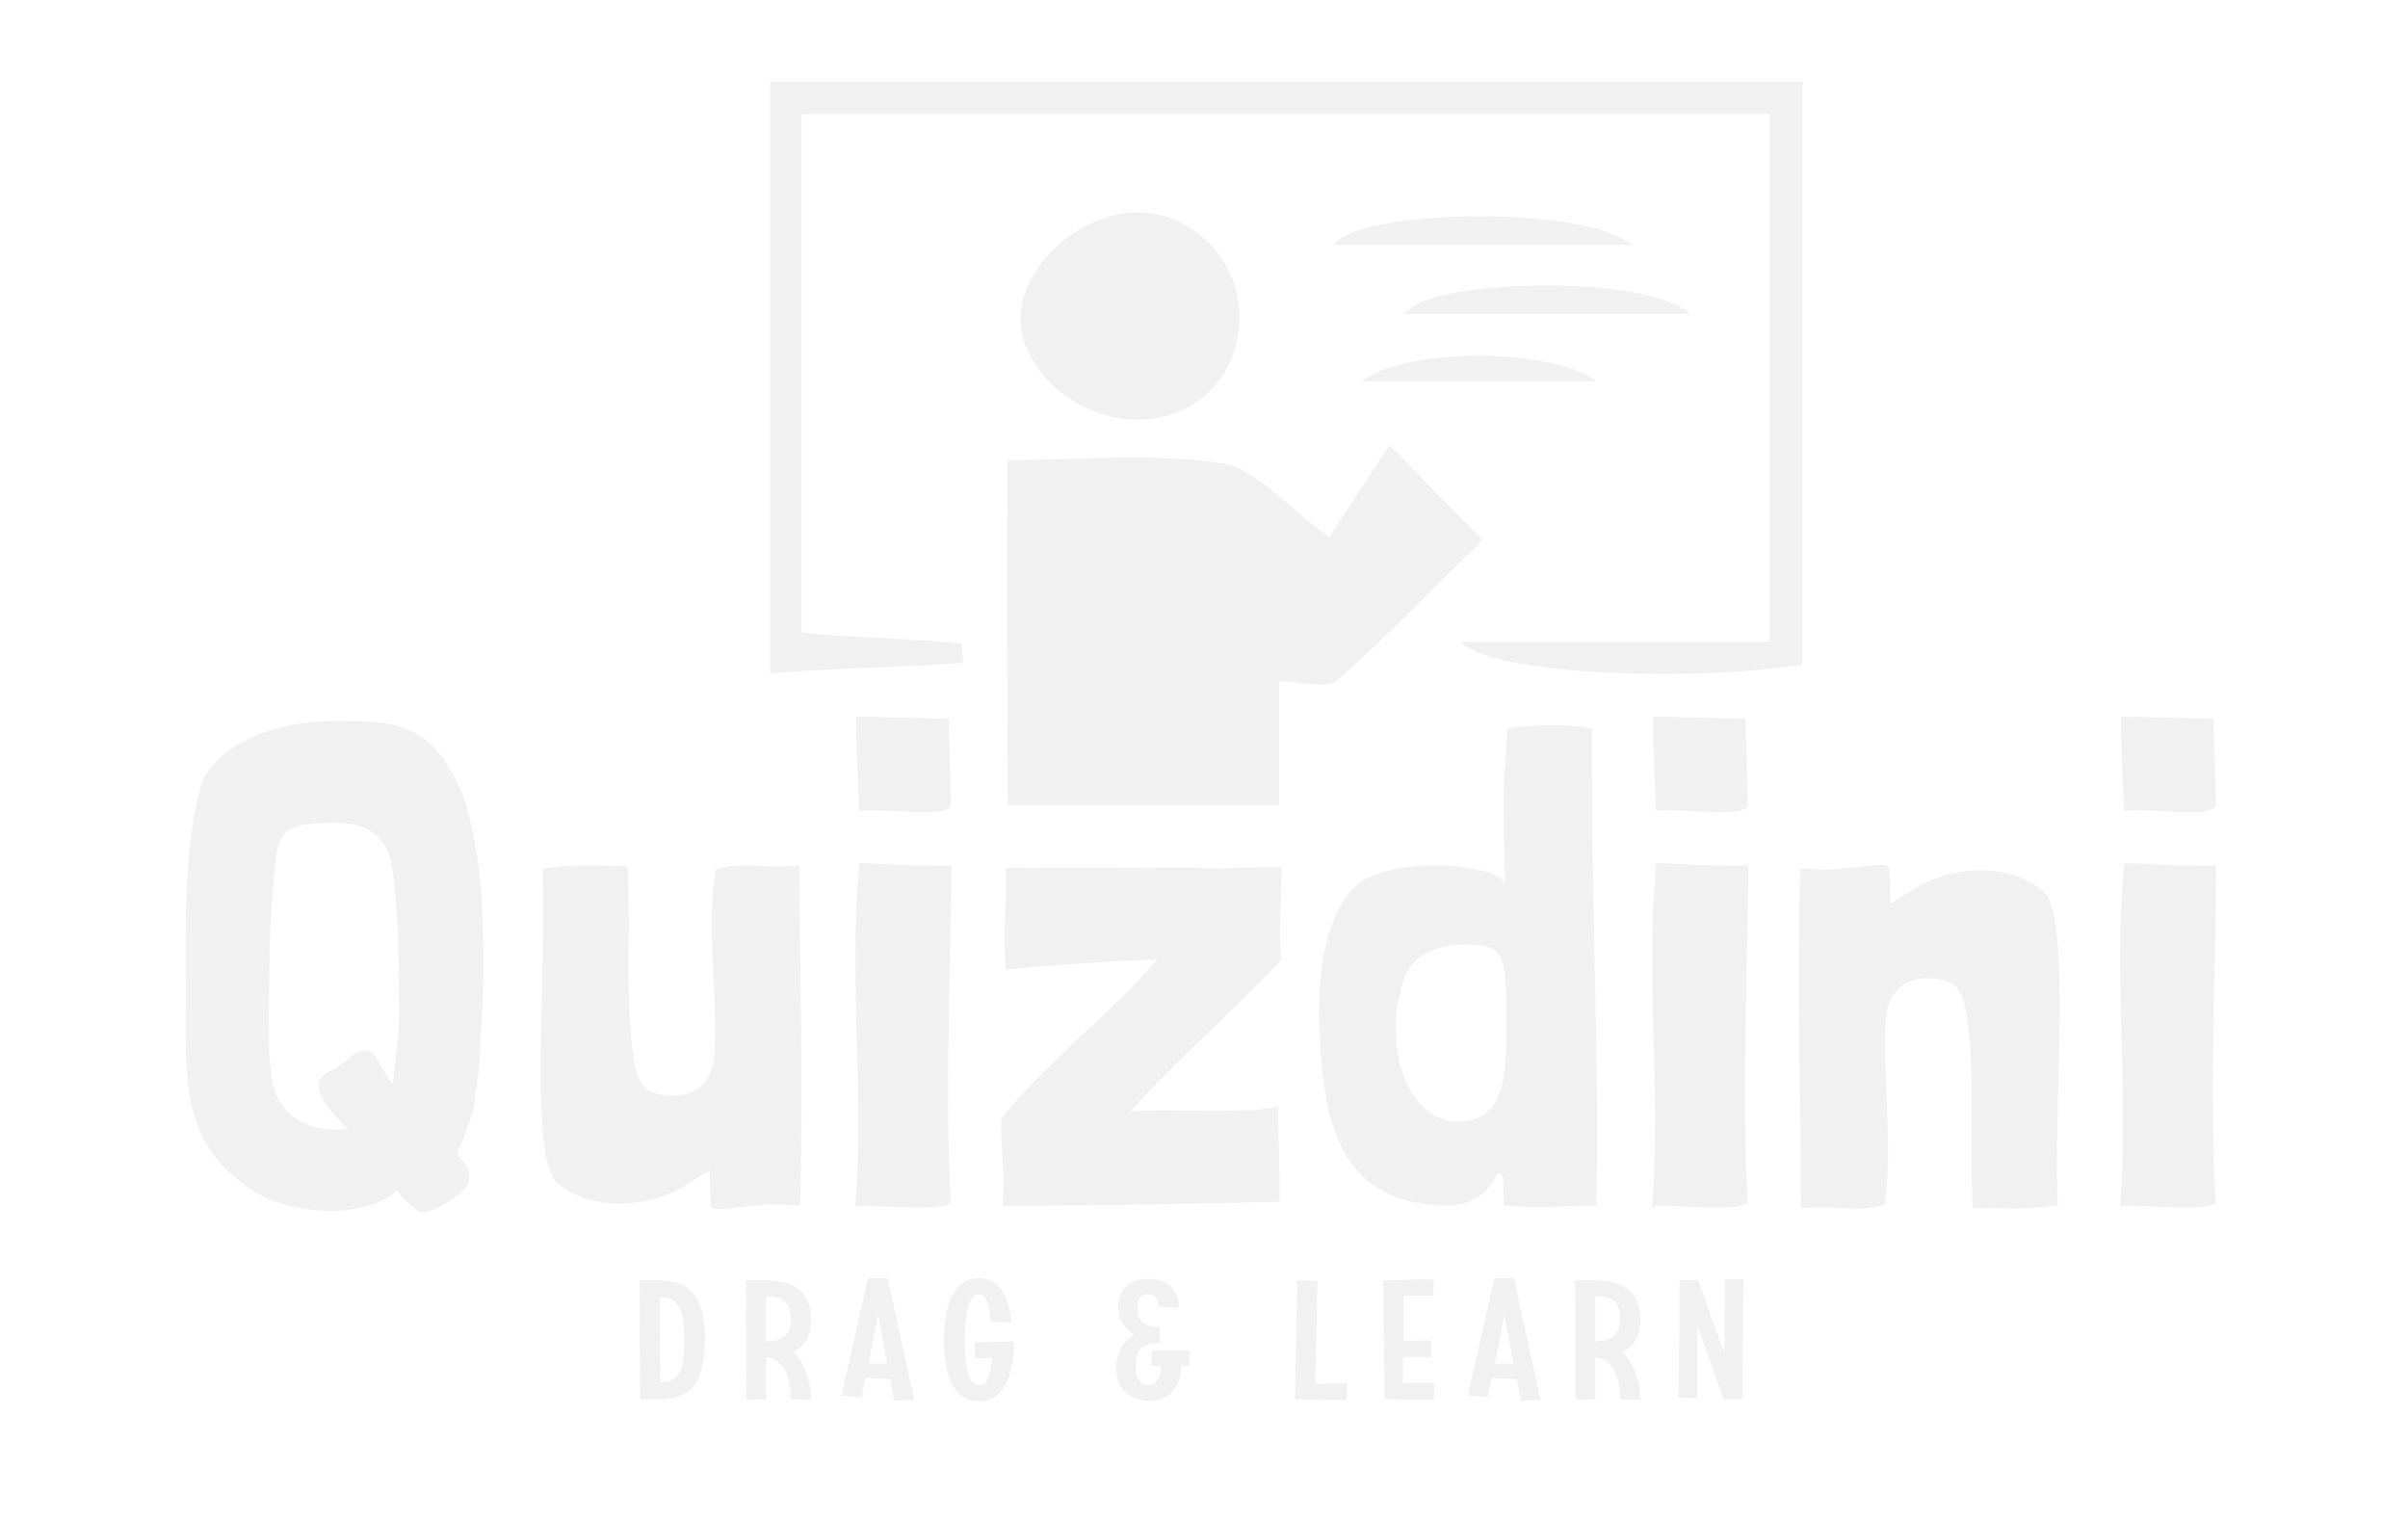
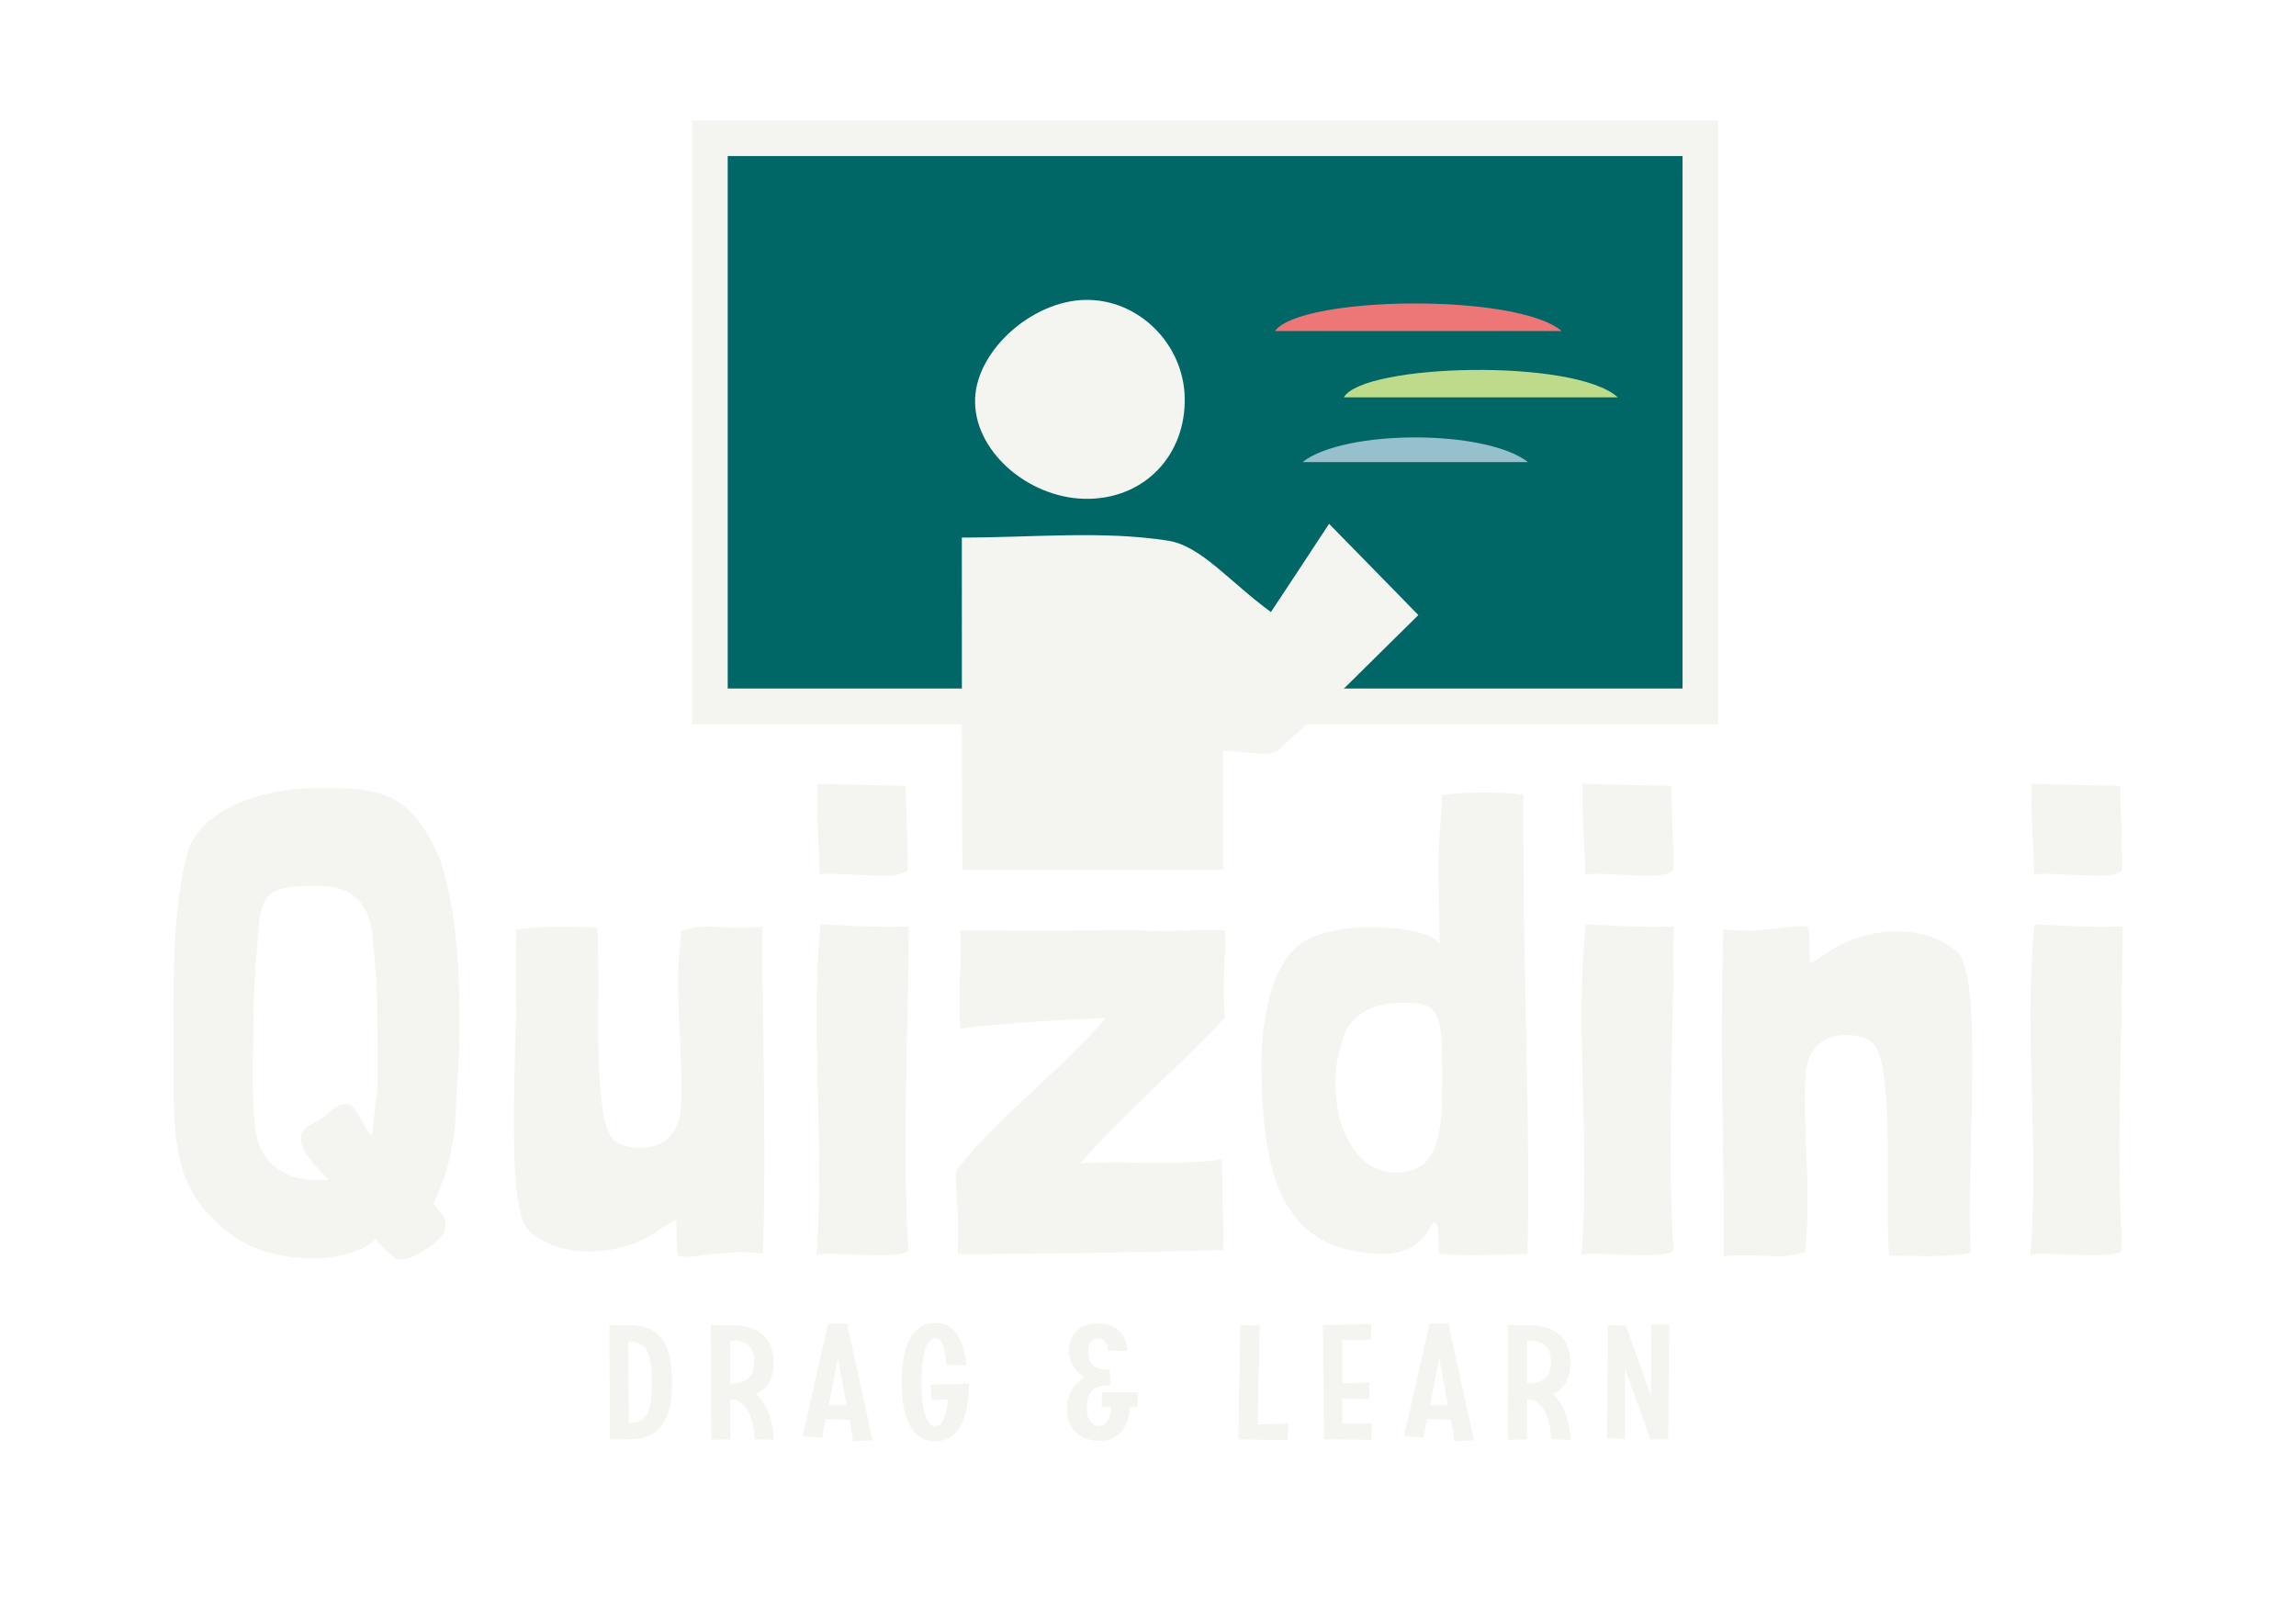
- <svg xmlns="http://www.w3.org/2000/svg" width="453" height="286" viewBox="0 0 453.3 286">
-   <style>.a{fill:#F1F1F2;}</style>
-   <rect width="453.3" height="286" fill="none" />
-   <path d="M88.9 209.3c-0.5 2-1.5 4.6-2.9 7.8 1.2 1.4 2.4 2.7 2.4 3.8 0 2.4-1.5 3.5-3.5 4.9 -1.4 0.9-3.6 2.3-5.5 2.3 -1 0-3.7-2.7-4.7-4.1 -2 2.4-8.7 4.2-14 3.8 -8.4-0.6-13.1-2.9-18-7.7 -8.6-8.2-7.7-19.8-7.7-32.4 0-11.9-0.6-27.5 2.8-39.8 2.4-7.2 12.7-12.3 25.7-12.3 11.9 0 18 0.6 23.8 14.3 2.9 9.2 3.7 19.7 3.7 30 0 5.2 0 8.2-0.4 13.3 -0.4 4.2-0.1 8.6-1.2 12.7C89.4 207 89.3 208.1 88.9 209.3zM73.9 203.8c0.4-1.7 0.6-6.4 1-8.1 0.4-3.7 0.1-11 0.1-14.8 0-6-0.3-9.6-0.9-15.7 -0.5-6.1-2.9-10.4-11-10.4 -9.7 0-10.9 1.2-11.5 9.9 -0.6 7.2-0.9 11.4-0.9 18.6 0 4.7-0.6 16.9 1 22 1.9 5.1 6.4 7.2 11.5 7.2 0.9 0 1.4 0 2.3-0.1 -1-1-1.9-2-2.8-2.9 -1.4-1.7-2.7-3.6-2.7-5.1 0-2.4 2.3-2.7 4.2-4.1 1.4-0.9 2.6-2.7 4.5-2.7C71 197.4 71.7 201.6 73.9 203.8z" class="a" />
-   <path d="M130.5 222.1c-7 5.1-18.7 6.4-25.7 0.4 -5.4-4.9-1.7-41.5-2.7-59.1 6-0.9 10-0.5 16-0.5 0.6 7.8-0.1 20.5 0.5 29.7 0.4 4.2 0.5 10.4 3.2 12.4 0.1 0.1 0.4 0.1 0.5 0.3 2.8 1.4 11.5 2.3 12.2-6.9 0.6-11.6-1.5-23.2 0.1-34.3v-0.5c5.9-1.7 7.7-0.1 15.9-0.8 0 21 0.8 41.6 0.1 64.1 -4.1-0.4-4.9-0.4-9 0 -1.4 0-7.7 1.3-7.7 0.1 -0.4-2.9-0.1-4.4-0.3-6.8C132.8 220.7 131.4 221.4 130.5 222.1z" class="a" />
-   <path d="M179.1 162.7v0.4c-0.1 20.6-1.3 42.6-0.1 63.2 -1.7 1.9-15.7 0.1-18 0.8 1.7-21.6-1.3-44.5 0.8-64.6v-0.1c0.6-0.1 2.7 0.1 3.6 0.1 2.2 0.1 6.1 0.4 11.6 0.3H179.1zM178.6 135.2c0 2.2 0.4 11.3 0.4 16.4 -1.5 2.3-10.6 0.5-17.3 0.9 0-5-0.6-9.9-0.5-17.7L178.6 135.2z" class="a" />
-   <path d="M241.2 180.6c-8.7 9.3-19.7 18.8-28.4 28.5 8.6-0.6 18.6 0.6 27.8-0.8 0 5.5 0.3 11.8 0.3 17.8 -15.7 0.4-35.8 0.8-52.1 0.8 0.4-9.9-0.6-11.3-0.3-16.4 8.2-10.6 20.7-19.7 29.3-30 -9 0.4-21.1 1-28.5 2 -0.6-9.3 0.4-11.6 0-19.2 13.8 0 26.4-0.1 35.6-0.1 2.7 0.6 15-0.5 16.4 0.1C241.2 170 240.6 175 241.2 180.6z" class="a" />
-   <path d="M283.6 137.1c0-0.4 10.5-1.2 16.1-0.1v8.4c0 28.5 1.4 57 0.8 81.5 -5.2 0-12.2 0.5-17.3-0.1 -0.1-0.1-0.1-0.5-0.1-0.9 0-1.7-0.1-2.3-0.1-4.2 -0.4-0.9-0.8-1.5-1.3-0.5 -2.6 5.1-7.2 6.1-11.9 5.5 -19.3-1.4-21.1-18.9-21.5-36.1 0-11.9 2.8-23.3 10.4-26 9.2-3.5 23.9-1.4 24.6 1.7 -0.5-24.1-0.1-17.7 0.4-27.8V137.1zM262.8 194.2c0 8.6 4.4 16.8 11.6 16.8 8.7 0 9.2-7.8 9.2-18.6 0-13.2-0.5-14.7-7.8-14.7 -7 0-11.3 3.1-12.2 9.1C262.8 189.2 262.8 191.7 262.8 194.2z" class="a" />
-   <path d="M329.1 162.7v0.4c-0.1 20.6-1.3 42.6-0.1 63.2 -1.7 1.9-15.7 0.1-18 0.8 1.7-21.6-1.3-44.5 0.8-64.6v-0.1c0.6-0.1 2.7 0.1 3.6 0.1 2.2 0.1 6.1 0.4 11.6 0.3H329.1zM328.6 135.2c0 2.2 0.4 11.3 0.4 16.4 -1.5 2.3-10.6 0.5-17.3 0.9 0-5-0.6-9.9-0.5-17.7L328.6 135.2z" class="a" />
-   <path d="M359 168.1c7-5.1 18.7-6.4 25.7-0.4 5.4 4.9 1.7 41.5 2.7 59.1 -6 0.9-10 0.5-16 0.5 -0.6-7.8 0.1-20.5-0.5-29.7 -0.4-4.2-0.5-10.4-3.2-12.4 -0.1-0.1-0.4-0.1-0.5-0.3 -2.8-1.4-11.5-2.3-12.2 6.9 -0.6 11.8 1.3 23-0.1 34.3v0.5c-5.9 1.7-7.7 0.1-15.9 0.8 0-21-0.8-41.6-0.1-64.1 4.1 0.4 4.9 0.4 9 0 1.4 0 7.7-1.3 7.7-0.1 0.4 2.9 0.1 4.4 0.3 6.8C356.7 169.5 358.1 168.7 359 168.1z" class="a" />
-   <path d="M417.2 162.7v0.4c-0.1 20.6-1.3 42.6-0.1 63.2 -1.7 1.9-15.7 0.1-18 0.8 1.7-21.6-1.3-44.5 0.8-64.6v-0.1c0.6-0.1 2.7 0.1 3.6 0.1 2.2 0.1 6.1 0.4 11.6 0.3H417.2zM416.7 135.2c0 2.2 0.4 11.3 0.4 16.4 -1.5 2.3-10.6 0.5-17.3 0.9 0-5-0.6-9.9-0.5-17.7L416.7 135.2z" class="a" />
-   <path d="M189.6 86.5c13.9 0 27.4-1.4 40.4 0.6 6.5 1 12.1 8.1 20.2 13.9 3.4-5.1 7.4-11.2 11.4-17.3 7.1 7.3 11.8 12 17.5 17.9 -8.7 8.5-17.7 17.8-27.4 26.4 -1.9 1.6-6.4 0.2-10.9 0.2 0 7 0 14.7 0 23.3 -17.6 0-34 0-51.1 0C189.6 129.9 189.6 108.8 189.6 86.5z" class="a" />
-   <path d="M213.8 39.9c10.4-0.2 19.3 8.6 19.5 19.2 0.2 11.1-7.6 19.5-18.6 19.8 -11.4 0.3-22.3-8.8-22.6-18.8C191.9 50.4 202.9 40.1 213.8 39.9z" class="a" />
-   <path d="M339.3 125c-22.8 3.5-59.1 1.7-64.4-4.3 19.8 0 38.5 0 58.2 0 0-33.7 0-66.2 0-99.3 -51.1 0-130.4 0-182.2 0 0 32.5 0 64.7 0 97.5 3.1 0.7 26.9 1.5 30.1 2.2 0.1 1.2 0.2 2.3 0.3 3.5 -4.9 0.7-30.3 1.3-36.3 2.1 0-37.6 0-74 0-111.4 54.9 0 138.2 0 194.3 0C339.3 51.5 339.3 87.9 339.3 125z" class="a" />
-   <path d="M307.2 46c-19.9 0-37.7 0-56.2 0C256.1 39.1 298.4 38.5 307.2 46z" class="a" />
-   <path d="M318.2 59c-17.8 0-35.6 0-53.7 0C268.3 52.4 309.8 51.3 318.2 59z" class="a" />
-   <path d="M256.3 71.7c8.1-6.4 35.8-6.5 44.2 0C285.3 71.7 271.8 71.7 256.3 71.7z" class="a" />
-   <path d="M124.2 240.9c6.4 0 8.5 4.1 8.5 11.2 0 7.1-2.1 11.2-8.5 11.2h-3.7l-0.1-22.4H124.2zM124.3 260.1c4.1 0 4.5-3.1 4.5-8 0-4.9-0.5-8-4.6-8L124.3 260.1z" class="a" />
-   <path d="M152.7 263.4l-3.8-0.1c0-4.9-2.1-7.9-4.7-7.9v7.9l-3.7 0.1 -0.1-22.5h3.8c6.4 0 8.5 3.3 8.5 7.4 0 2.6-0.8 4.9-3.4 6.1C151.8 256.8 152.7 260.6 152.7 263.4zM144.2 243.9v8.5c2.6 0 4.7-1 4.7-4.2C148.9 244.5 146.7 243.9 144.2 243.9z" class="a" />
-   <path d="M167.6 259.5l-4.7-0.2 -0.7 3.6 -3.8-0.3 5-22.1h3.7l5 22.9 -3.8 0.2L167.6 259.5zM167 256.6l-1.7-9.2 -1.8 9.2L167 256.6z" class="a" />
-   <path d="M190.9 252.4c0 4.6-1.1 11.3-6.6 11.3 -4.5 0-6.6-4.4-6.6-11.6 0-7.1 2.1-11.6 6.6-11.6 3.8 0 5.5 3.1 6.1 8.3l-3.9-0.1c-0.3-3-0.7-5.2-2.2-5.2 -2 0-2.7 4-2.7 8.6 0 4.6 0.6 8.6 2.7 8.6 1.5 0 2.2-2.2 2.5-5.2l-3.2 0.1 -0.2-3L190.9 252.4z" class="a" />
-   <path d="M223.9 257h-1.5c0 3.6-2.1 6.4-5.5 6.6 -0.2 0-0.4 0-0.5 0h-0.1 -0.1c-0.4 0-0.7 0-1.1-0.1 -3-0.5-5-2.8-5-6.1 0-2.3 1-4.9 3.4-6.2 -2-1.7-3-2.9-3-5.2 0-3.4 2.2-5.4 5.6-5.4h0.1 0.1c3.4 0 5.6 2 5.6 5.4l-3.8-0.1c0-1.3-0.5-2.3-2-2.4 -1.5 0-2 1.2-2 2.4 0 1.9 0.4 3.8 4.2 3.8l0.1 3c-3.8 0-4.6 1.6-4.6 4.7 0 2.1 1 3.2 2.4 3.3 1.4-0.1 2.3-1.6 2.4-3.7l-1.9 0 0.1-2.9 7.1 0L223.9 257z" class="a" />
-   <path d="M253.6 260.2l-0.1 3.3 -9.7-0.2 0.4-22.4 3.8 0.1 -0.4 19.4L253.6 260.2z" class="a" />
-   <path d="M270 260.3l-0.1 3.1 -9.3-0.1 -0.2-22.4 9.5-0.2 -0.1 3.1 -5.6 0 0 8.5 5.2-0.1 0 3.2 -5.3-0.1 0 4.9H270z" class="a" />
-   <path d="M285.5 259.5l-4.7-0.2 -0.7 3.6 -3.8-0.3 5-22.1h3.7l5 22.9 -3.8 0.2L285.5 259.5zM284.9 256.6l-1.7-9.2 -1.8 9.2L284.9 256.6z" class="a" />
-   <path d="M308.8 263.4l-3.8-0.1c0-4.9-2.1-7.9-4.7-7.9v7.9l-3.7 0.1 -0.1-22.5h3.8c6.4 0 8.5 3.3 8.5 7.4 0 2.6-0.8 4.9-3.4 6.1C307.9 256.8 308.8 260.6 308.8 263.4zM300.3 243.9v8.5c2.6 0 4.7-1 4.7-4.2C305 244.5 302.9 243.9 300.3 243.9z" class="a" />
-   <path d="M328 263.3h-0.4l-3.1 0c0-0.1-2.7-7.6-5-13.9l0 13.7 -3.5-0.1 0.2-22.2 3.5 0.1 4.9 13.8 0.1-14 3.5 0L328 263.3z" class="a" />
+ <svg xmlns="http://www.w3.org/2000/svg" width="450" height="313" viewBox="0 0 450 313.1">
+   <style>.a{fill:#066;stroke-width:7;stroke:#F4F4F0;}.b{fill:#F4F4F0;}</style>
+   <path d="M145.2 33.1c0 0 0 66.2 0 99.3 51 0 130 0 181.8 0 0.1 0 0.1 0 0.1 0s0-66.2 0-99.3c-51 0-130 0-181.8 0C145.2 33.1 145.2 33.1 145.2 33.1z" class="a" />
+   <path d="M328 27.1c-1.7 0-3.5 0-5.3 0 -55.6 0-132.1 0-183.6 0v1.8 109.6h5.3c1.8 0 3.5 0 5.3 0 55.6 0 132.1 0 183.6 0v-1.7V27.1H328z" class="a" />
+   <path d="M87.8 228.2c-0.5 2.1-1.5 4.6-2.9 7.8 1.2 1.4 2.4 2.7 2.4 3.8 0 2.4-1.5 3.5-3.5 4.9 -1.4 0.9-3.6 2.3-5.5 2.3 -1 0-3.7-2.7-4.7-4.1 -2 2.4-8.7 4.2-13.9 3.8 -8.4-0.6-13.1-2.9-18-7.7 -8.6-8.2-7.7-19.8-7.7-32.4 0-11.9-0.6-27.5 2.8-39.8 2.4-7.2 12.7-12.3 25.7-12.3 11.9 0 18.1 0.6 23.8 14.3 2.9 9.2 3.7 19.7 3.7 30 0 5.3 0 8.2-0.4 13.3 -0.4 4.2-0.1 8.6-1.1 12.7C88.3 225.9 88.2 227 87.8 228.2zM72.8 222.7c0.4-1.7 0.6-6.4 1-8.1 0.4-3.7 0.1-11 0.1-14.8 0-6-0.3-9.6-0.9-15.7 -0.5-6.1-2.9-10.4-11-10.4 -9.7 0-10.9 1.2-11.5 9.9 -0.6 7.2-0.9 11.4-0.9 18.6 0 4.7-0.6 16.9 1 22 1.9 5.1 6.4 7.2 11.5 7.2 0.9 0 1.4 0 2.3-0.1 -1-1-1.9-2-2.8-2.9 -1.4-1.7-2.7-3.6-2.7-5.1 0-2.4 2.3-2.7 4.2-4.1 1.4-0.9 2.6-2.7 4.5-2.7C69.9 216.3 70.7 220.5 72.8 222.7z" class="b" />
+   <path d="M129.4 241c-7 5.1-18.7 6.4-25.7 0.4 -5.4-4.9-1.7-41.5-2.7-59.1 6-0.9 10-0.5 16-0.5 0.6 7.8-0.1 20.5 0.5 29.7 0.4 4.2 0.5 10.4 3.2 12.4 0.1 0.1 0.4 0.1 0.5 0.3 2.8 1.4 11.5 2.3 12.2-6.9 0.6-11.6-1.5-23.2 0.1-34.3v-0.5c5.9-1.7 7.7-0.1 15.9-0.8 0 21 0.8 41.6 0.1 64.1 -4.1-0.4-4.9-0.4-9 0 -1.4 0-7.7 1.3-7.7 0.1 -0.4-2.9-0.1-4.3-0.3-6.8C131.7 239.6 130.3 240.3 129.4 241z" class="b" />
+   <path d="M178.1 181.6v0.4c-0.1 20.6-1.3 42.6-0.1 63.2 -1.7 1.9-15.7 0.1-18 0.8 1.7-21.6-1.3-44.5 0.8-64.6v-0.1c0.6-0.1 2.7 0.1 3.6 0.1 2.2 0.1 6.1 0.4 11.7 0.3H178.1zM177.5 154.1c0 2.2 0.4 11.3 0.4 16.4 -1.5 2.3-10.6 0.5-17.3 0.9 0-5-0.6-9.9-0.5-17.7L177.5 154.1z" class="b" />
+   <path d="M240.1 199.5c-8.7 9.3-19.7 18.8-28.4 28.6 8.6-0.6 18.6 0.6 27.8-0.8 0 5.5 0.3 11.8 0.3 17.8 -15.7 0.4-35.8 0.8-52.1 0.8 0.4-9.9-0.6-11.3-0.3-16.4 8.2-10.6 20.7-19.7 29.3-29.9 -9 0.4-21.1 1-28.5 2.1 -0.6-9.3 0.4-11.6 0-19.2 13.8 0 26.4-0.1 35.6-0.1 2.7 0.6 15-0.5 16.4 0.1C240.1 188.9 239.5 193.9 240.1 199.5z" class="b" />
+   <path d="M282.5 156c0-0.4 10.5-1.1 16.1-0.1v8.5c0 28.6 1.4 57 0.8 81.5 -5.2 0-12.2 0.5-17.3-0.1 -0.1-0.1-0.1-0.5-0.1-0.9 0-1.7-0.1-2.3-0.1-4.2 -0.4-0.9-0.8-1.5-1.3-0.5 -2.6 5.1-7.2 6.1-11.9 5.5 -19.3-1.4-21.1-18.9-21.5-36.1 0-11.9 2.8-23.3 10.4-26 9.2-3.5 23.9-1.4 24.6 1.7 -0.5-24.1-0.1-17.7 0.4-27.8V156zM261.8 213.1c0 8.6 4.4 16.8 11.7 16.8 8.7 0 9.2-7.8 9.2-18.6 0-13.2-0.5-14.7-7.8-14.7 -7 0-11.3 3.1-12.2 9.1C261.8 208.1 261.8 210.6 261.8 213.1z" class="b" />
+   <path d="M328.1 181.6v0.4c-0.1 20.6-1.3 42.6-0.1 63.2 -1.7 1.9-15.7 0.1-18 0.8 1.7-21.6-1.3-44.5 0.8-64.6v-0.1c0.6-0.1 2.7 0.1 3.6 0.1 2.2 0.1 6.1 0.4 11.7 0.3H328.1zM327.6 154.1c0 2.2 0.4 11.3 0.4 16.4 -1.5 2.3-10.6 0.5-17.3 0.9 0-5-0.6-9.9-0.5-17.7L327.6 154.1z" class="b" />
+   <path d="M357.9 187c7-5.1 18.7-6.4 25.7-0.4 5.4 4.9 1.7 41.5 2.7 59.1 -6 0.9-10 0.5-16 0.5 -0.6-7.8 0.1-20.5-0.5-29.7 -0.4-4.2-0.5-10.4-3.2-12.4 -0.1-0.1-0.4-0.1-0.5-0.3 -2.8-1.4-11.5-2.3-12.2 6.9 -0.6 11.8 1.3 23-0.1 34.3v0.5c-5.9 1.7-7.7 0.1-15.9 0.8 0-21-0.8-41.6-0.1-64.1 4.1 0.4 4.9 0.4 9 0 1.4 0 7.7-1.3 7.7-0.1 0.4 3 0.1 4.4 0.3 6.8C355.6 188.4 357 187.6 357.9 187z" class="b" />
+   <path d="M416.1 181.6v0.4c-0.1 20.6-1.3 42.6-0.1 63.2 -1.7 1.9-15.7 0.1-18 0.8 1.7-21.6-1.3-44.5 0.8-64.6v-0.1c0.6-0.1 2.7 0.1 3.6 0.1 2.2 0.1 6.1 0.4 11.7 0.3H416.1zM415.6 154.1c0 2.2 0.4 11.3 0.4 16.4 -1.5 2.3-10.6 0.5-17.3 0.9 0-5-0.6-9.9-0.5-17.7L415.6 154.1z" class="b" />
+   <path d="M188.5 105.4c13.9 0 27.4-1.4 40.4 0.6 6.5 1 12.1 8.1 20.2 14 3.4-5.1 7.4-11.2 11.4-17.3 7.1 7.3 11.8 12 17.5 17.9 -8.7 8.5-17.7 17.8-27.4 26.4 -1.9 1.6-6.4 0.2-10.9 0.2 0 7 0 14.7 0 23.3 -17.6 0-34 0-51.1 0C188.5 148.8 188.5 127.7 188.5 105.4z" class="b" />
+   <path d="M212.7 58.8c10.4-0.2 19.3 8.6 19.5 19.2 0.2 11.1-7.6 19.5-18.6 19.8 -11.4 0.3-22.3-8.8-22.5-18.8C190.8 69.3 201.9 59 212.7 58.8z" class="b" />
+   <path d="M306.1 64.9c-19.9 0-37.7 0-56.2 0C255 58 297.3 57.4 306.1 64.9z" fill="#ED7777" />
+   <path d="M317.1 77.9c-17.8 0-35.6 0-53.7 0C267.2 71.3 308.7 70.2 317.1 77.9z" fill="#BDDB8B" />
+   <path d="M255.3 90.6c8.1-6.4 35.8-6.5 44.2 0C284.2 90.6 270.7 90.6 255.3 90.6z" fill="#95C0CC" />
+   <path d="M123.2 259.8c6.4 0 8.5 4.1 8.5 11.2 0 7.1-2.1 11.2-8.5 11.2h-3.7l-0.1-22.4H123.2zM123.2 279c4.1 0 4.5-3.1 4.5-8 0-4.9-0.5-8-4.6-8L123.2 279z" class="b" />
+   <path d="M151.6 282.3l-3.8-0.1c0-4.9-2.1-7.9-4.7-7.9v7.9l-3.7 0.1 -0.1-22.5h3.8c6.4 0 8.5 3.3 8.5 7.4 0 2.6-0.8 4.9-3.4 6.1C150.7 275.7 151.6 279.5 151.6 282.3zM143.1 262.8v8.5c2.6 0 4.7-1 4.7-4.2C147.8 263.4 145.7 262.8 143.1 262.8z" class="b" />
+   <path d="M166.5 278.4l-4.7-0.2 -0.7 3.7 -3.8-0.3 5-22.1h3.7l5 22.9 -3.8 0.2L166.5 278.4zM165.9 275.5l-1.7-9.2 -1.8 9.2L165.9 275.5z" class="b" />
+   <path d="M189.9 271.3c0 4.6-1.1 11.3-6.6 11.3 -4.5 0-6.6-4.4-6.6-11.6 0-7.1 2.1-11.6 6.6-11.6 3.8 0 5.5 3.1 6.1 8.3l-3.9-0.1c-0.3-3-0.7-5.2-2.2-5.2 -2 0-2.7 4-2.7 8.6 0 4.6 0.6 8.6 2.7 8.6 1.5 0 2.2-2.2 2.5-5.2l-3.2 0.1 -0.2-3L189.9 271.3z" class="b" />
+   <path d="M222.9 275.9h-1.5c0 3.7-2.1 6.4-5.5 6.6 -0.2 0-0.3 0-0.5 0h-0.1 -0.1c-0.3 0-0.7 0-1.1-0.1 -3-0.5-5-2.7-5-6.1 0-2.3 1-4.9 3.4-6.2 -2-1.7-3-2.9-3-5.2 0-3.4 2.2-5.4 5.6-5.4h0.1 0.1c3.4 0 5.6 2 5.6 5.4l-3.8-0.1c0-1.3-0.5-2.3-1.9-2.4 -1.5 0-1.9 1.2-1.9 2.4 0 1.9 0.4 3.8 4.2 3.8l0.1 3c-3.8 0-4.6 1.6-4.6 4.7 0 2.1 1 3.2 2.4 3.3 1.4-0.1 2.3-1.6 2.4-3.7l-1.9 0 0.1-2.9 7.1 0L222.9 275.9z" class="b" />
+   <path d="M252.5 279.1l-0.1 3.3 -9.7-0.2 0.4-22.4 3.8 0.1 -0.4 19.4L252.5 279.1z" class="b" />
+   <path d="M268.9 279.2l-0.1 3.1 -9.3-0.1 -0.2-22.4 9.5-0.2 -0.1 3.1 -5.6 0 0 8.5 5.3-0.1 0 3.2 -5.3-0.1 0 4.9H268.9z" class="b" />
+   <path d="M284.4 278.4l-4.7-0.2 -0.7 3.7 -3.8-0.3 5-22.1h3.7l5 22.9 -3.8 0.2L284.4 278.4zM283.8 275.5l-1.7-9.2 -1.8 9.2L283.8 275.5z" class="b" />
+   <path d="M307.8 282.3l-3.8-0.1c0-4.9-2.1-7.9-4.7-7.9v7.9l-3.7 0.1 -0.1-22.5h3.8c6.4 0 8.5 3.3 8.5 7.4 0 2.6-0.8 4.9-3.4 6.1C306.9 275.7 307.8 279.5 307.8 282.3zM299.3 262.8v8.5c2.6 0 4.7-1 4.7-4.2C304 263.4 301.8 262.8 299.3 262.8z" class="b" />
+   <path d="M327 282.2h-0.4l-3.1 0c0-0.1-2.7-7.6-5-13.8l0 13.7 -3.5-0.1 0.2-22.2 3.5 0.1 4.9 13.8 0.1-14 3.5 0L327 282.2z" class="b" />
</svg>
